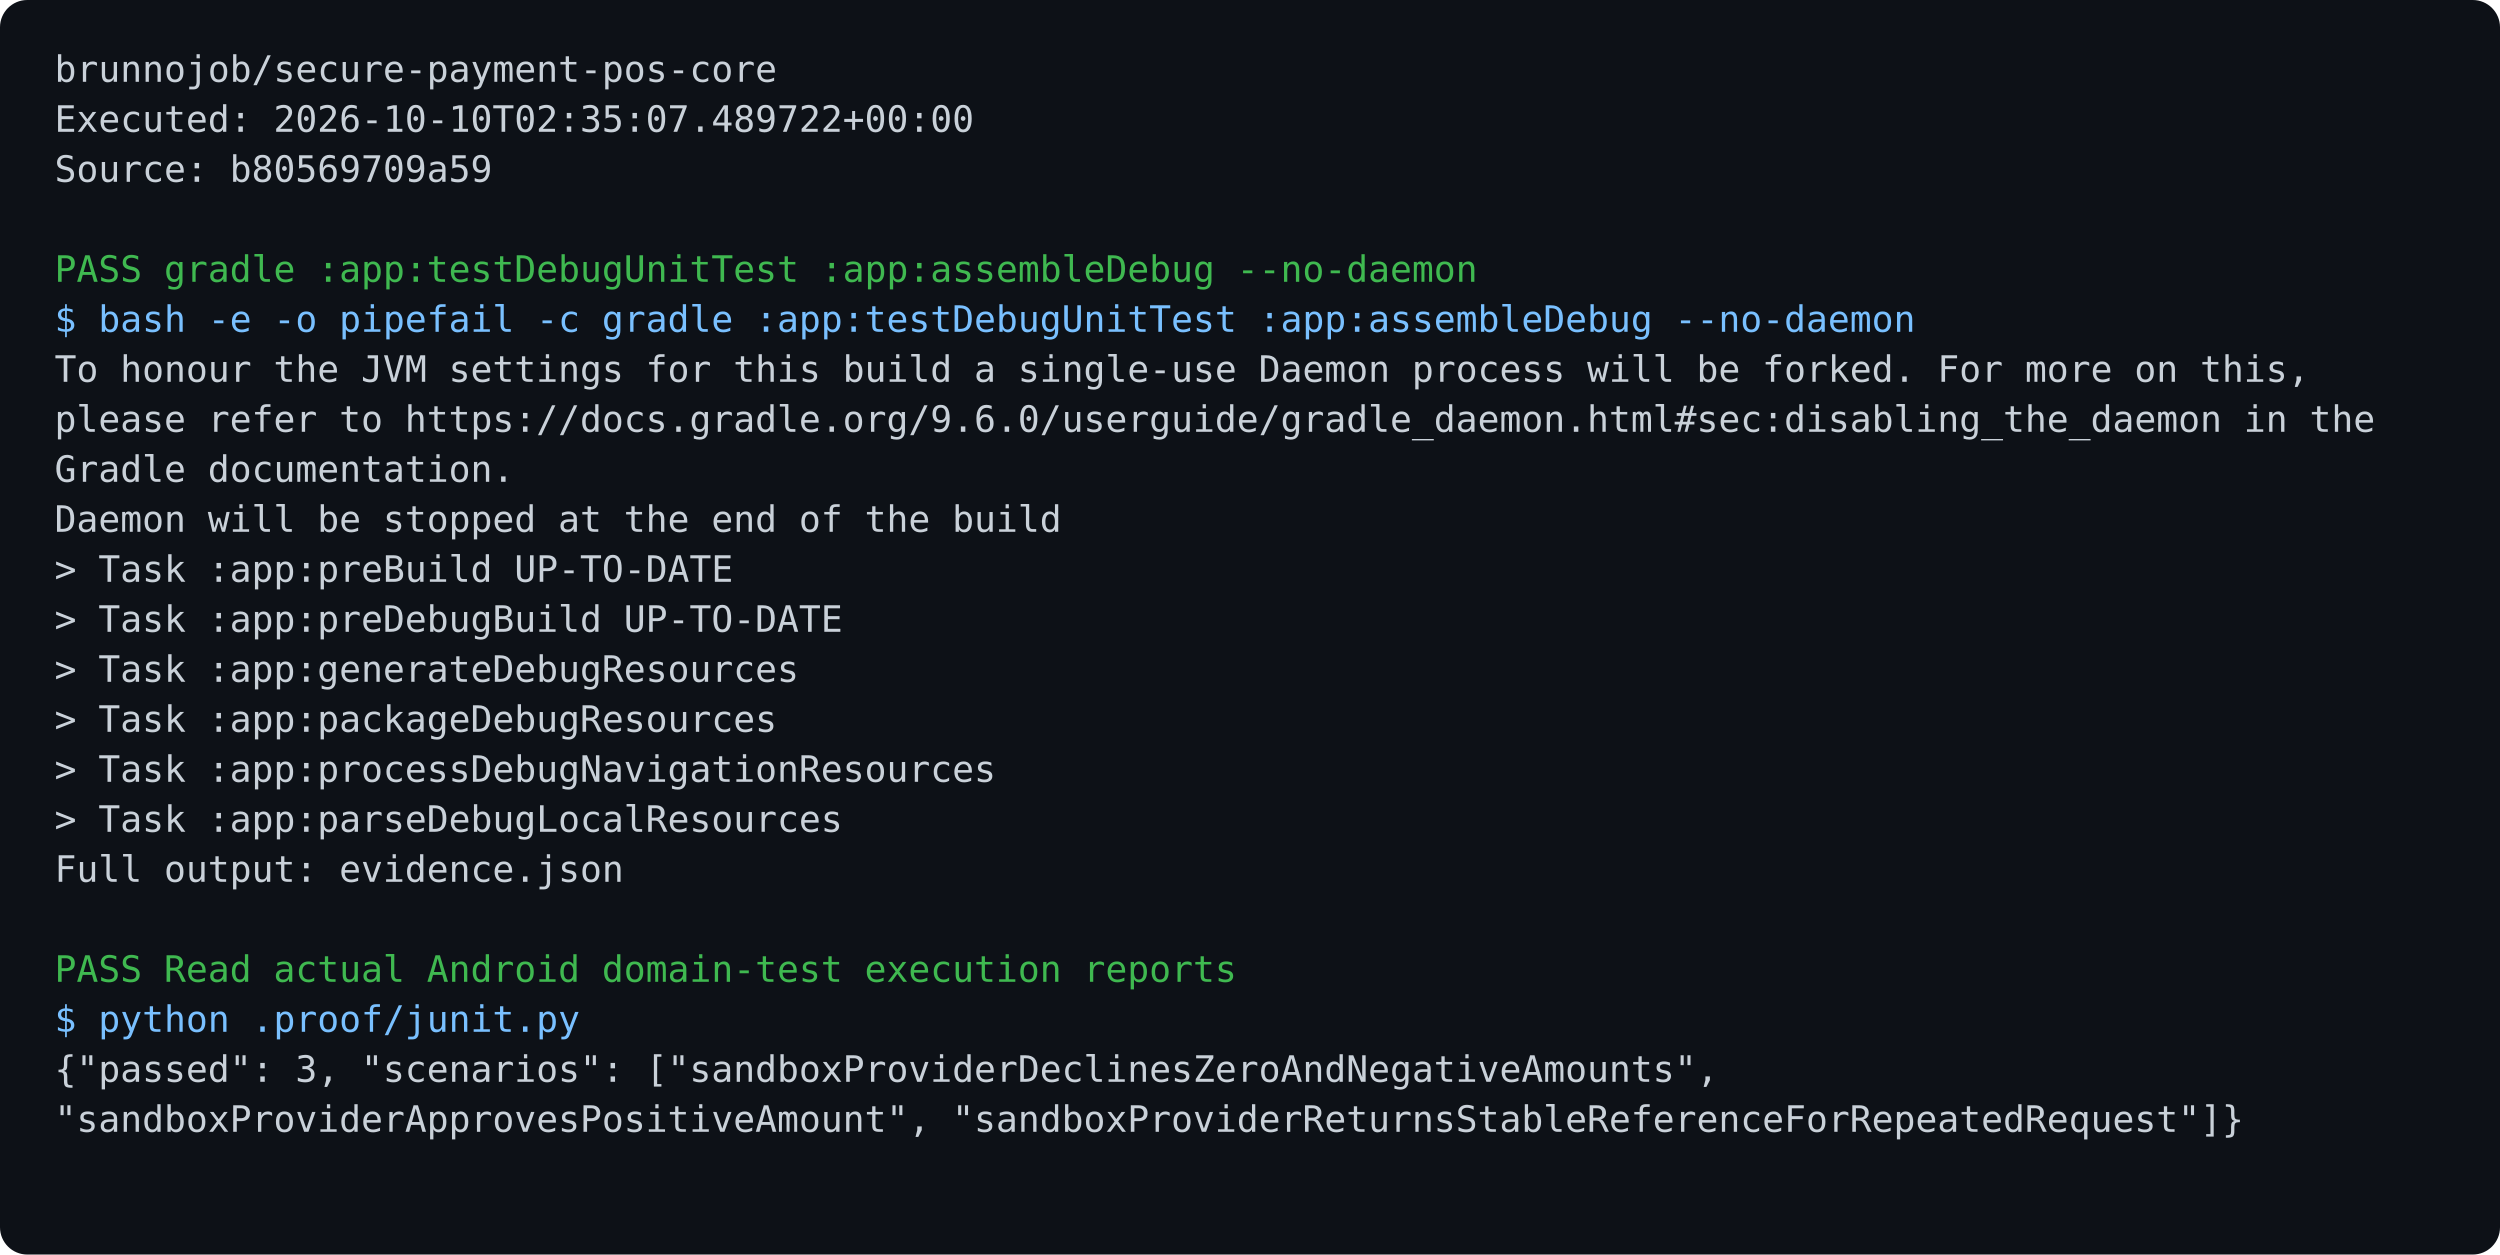
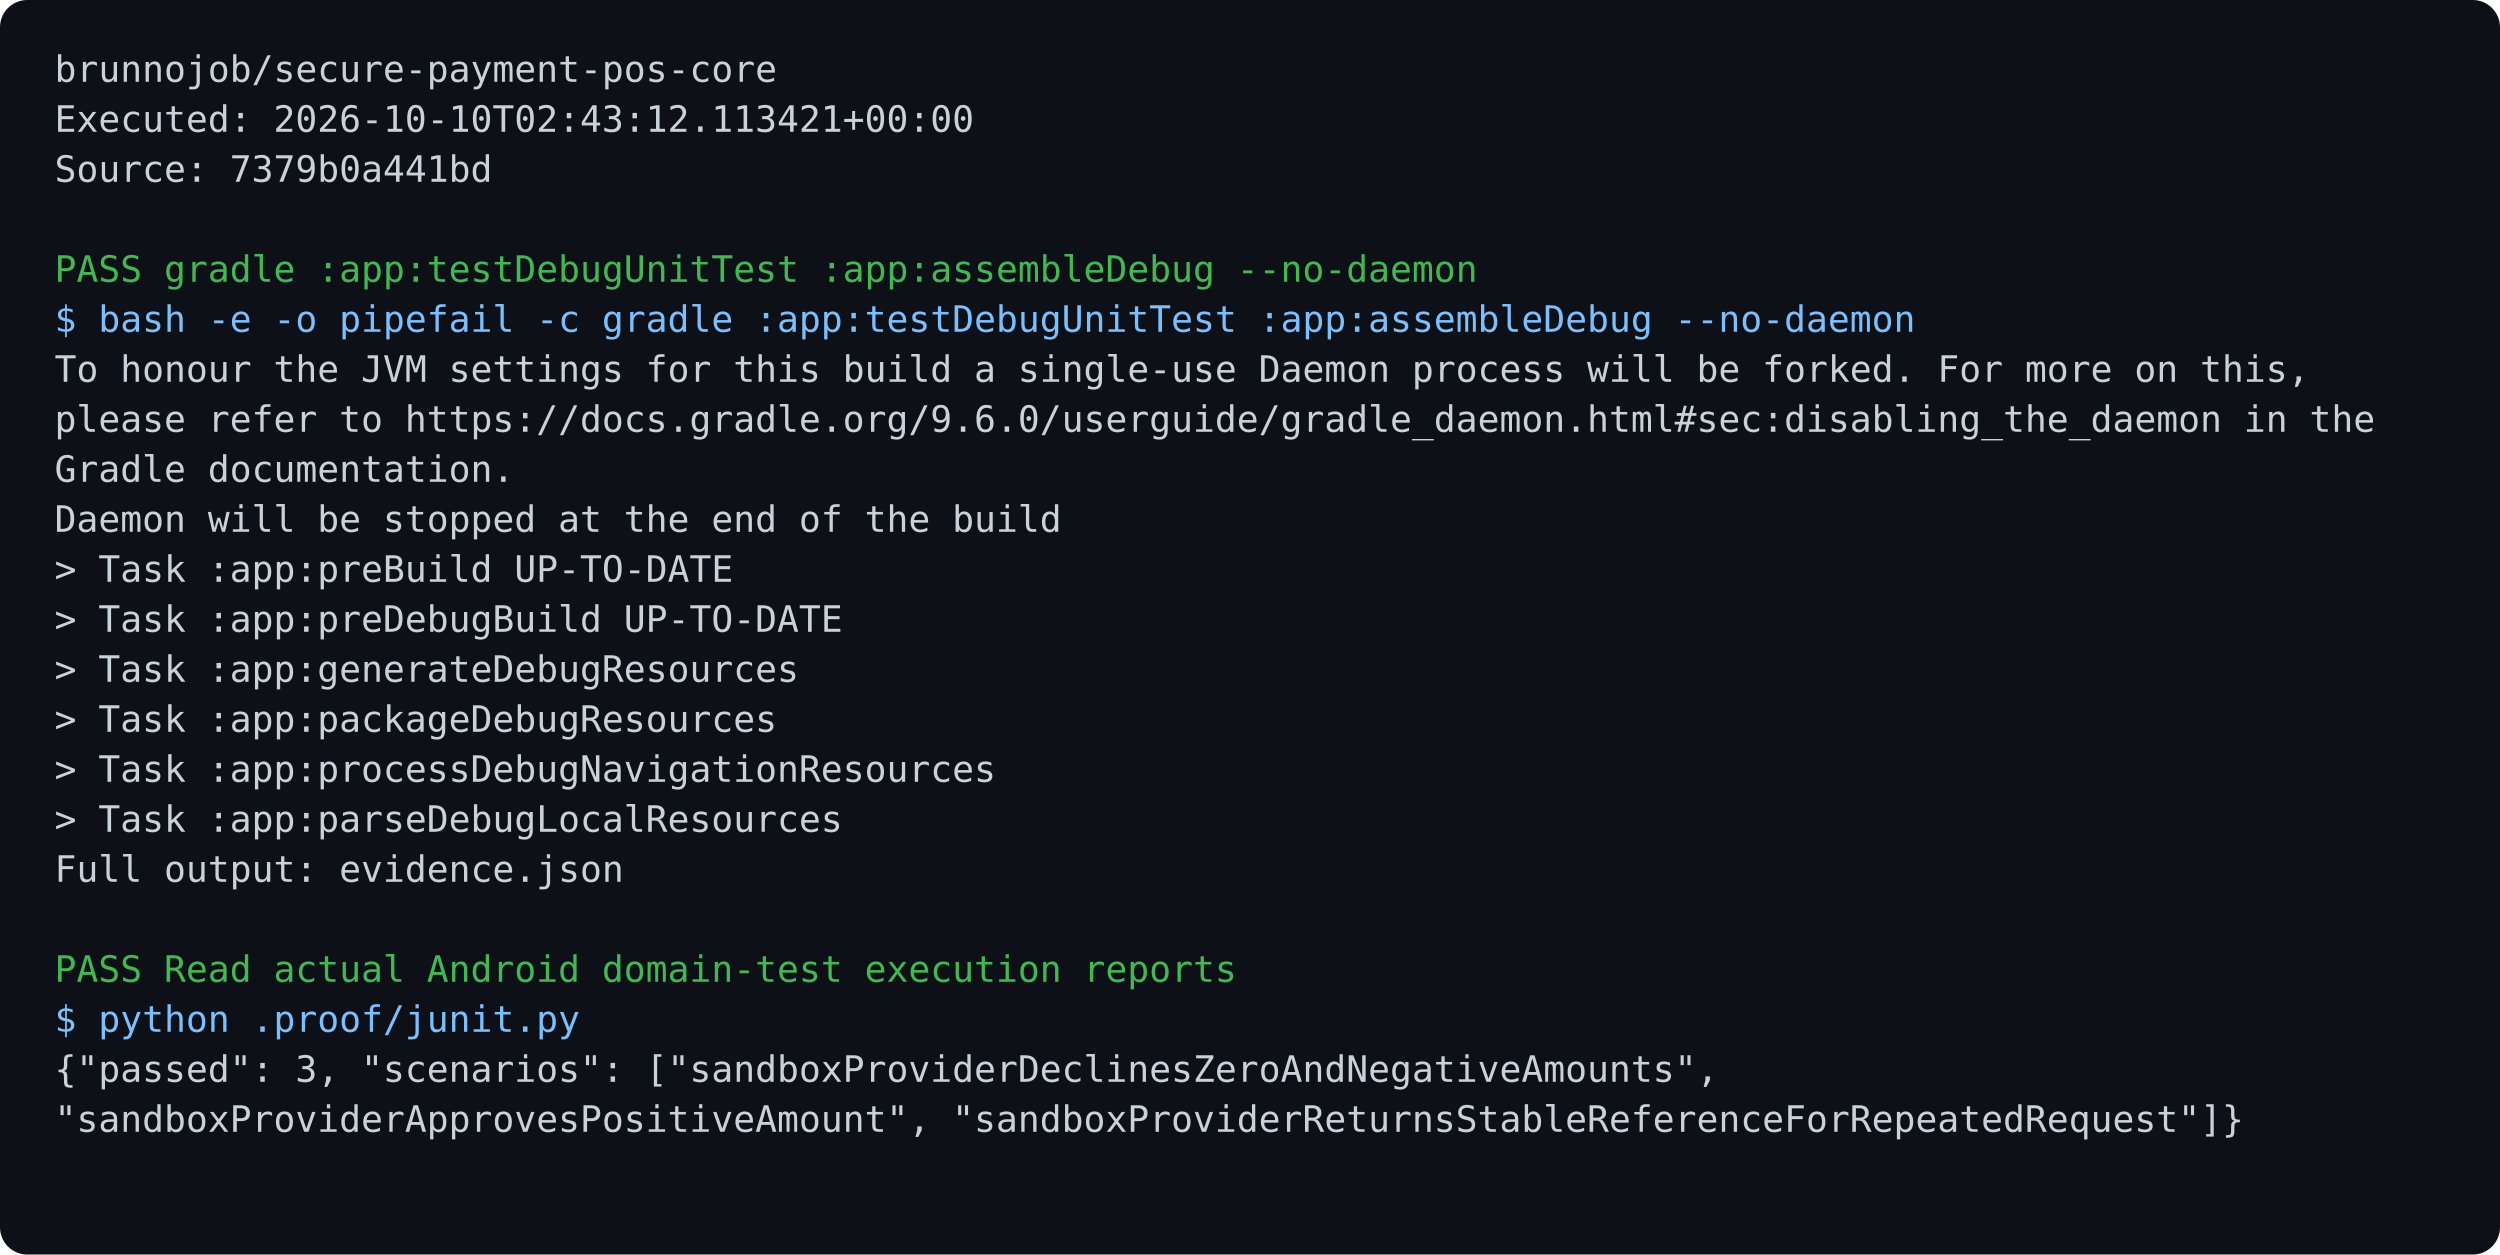
<svg xmlns="http://www.w3.org/2000/svg" width="1100" height="552" viewBox="0 0 1100 552">
  <rect width="1100" height="552" rx="12" fill="#0d1117" />
  <g font-family="monospace" font-size="16">
    <text x="24" y="36" fill="#c9d1d9">brunnojob/secure-payment-pos-core</text>
-     <text x="24" y="58" fill="#c9d1d9">Executed: 2026-10-10T02:35:07.489722+00:00</text>
-     <text x="24" y="80" fill="#c9d1d9">Source: b80569709a59</text>
+     <text x="24" y="58" fill="#c9d1d9">Executed: 2026-10-10T02:43:12.113421+00:00</text>
+     <text x="24" y="80" fill="#c9d1d9">Source: 7379b0a441bd</text>
    <text x="24" y="102" fill="#c9d1d9" />
    <text x="24" y="124" fill="#3fb950">PASS gradle :app:testDebugUnitTest :app:assembleDebug --no-daemon</text>
    <text x="24" y="146" fill="#79c0ff">$ bash -e -o pipefail -c gradle :app:testDebugUnitTest :app:assembleDebug --no-daemon</text>
    <text x="24" y="168" fill="#c9d1d9">To honour the JVM settings for this build a single-use Daemon process will be forked. For more on this, </text>
    <text x="24" y="190" fill="#c9d1d9">please refer to https://docs.gradle.org/9.6.0/userguide/gradle_daemon.html#sec:disabling_the_daemon in the</text>
    <text x="24" y="212" fill="#c9d1d9"> Gradle documentation.</text>
    <text x="24" y="234" fill="#c9d1d9">Daemon will be stopped at the end of the build</text>
    <text x="24" y="256" fill="#c9d1d9">&gt; Task :app:preBuild UP-TO-DATE</text>
    <text x="24" y="278" fill="#c9d1d9">&gt; Task :app:preDebugBuild UP-TO-DATE</text>
    <text x="24" y="300" fill="#c9d1d9">&gt; Task :app:generateDebugResources</text>
    <text x="24" y="322" fill="#c9d1d9">&gt; Task :app:packageDebugResources</text>
    <text x="24" y="344" fill="#c9d1d9">&gt; Task :app:processDebugNavigationResources</text>
    <text x="24" y="366" fill="#c9d1d9">&gt; Task :app:parseDebugLocalResources</text>
    <text x="24" y="388" fill="#c9d1d9">Full output: evidence.json</text>
    <text x="24" y="410" fill="#c9d1d9" />
    <text x="24" y="432" fill="#3fb950">PASS Read actual Android domain-test execution reports</text>
    <text x="24" y="454" fill="#79c0ff">$ python .proof/junit.py</text>
    <text x="24" y="476" fill="#c9d1d9">{"passed": 3, "scenarios": ["sandboxProviderDeclinesZeroAndNegativeAmounts", </text>
    <text x="24" y="498" fill="#c9d1d9">"sandboxProviderApprovesPositiveAmount", "sandboxProviderReturnsStableReferenceForRepeatedRequest"]}</text>
  </g>
</svg>
